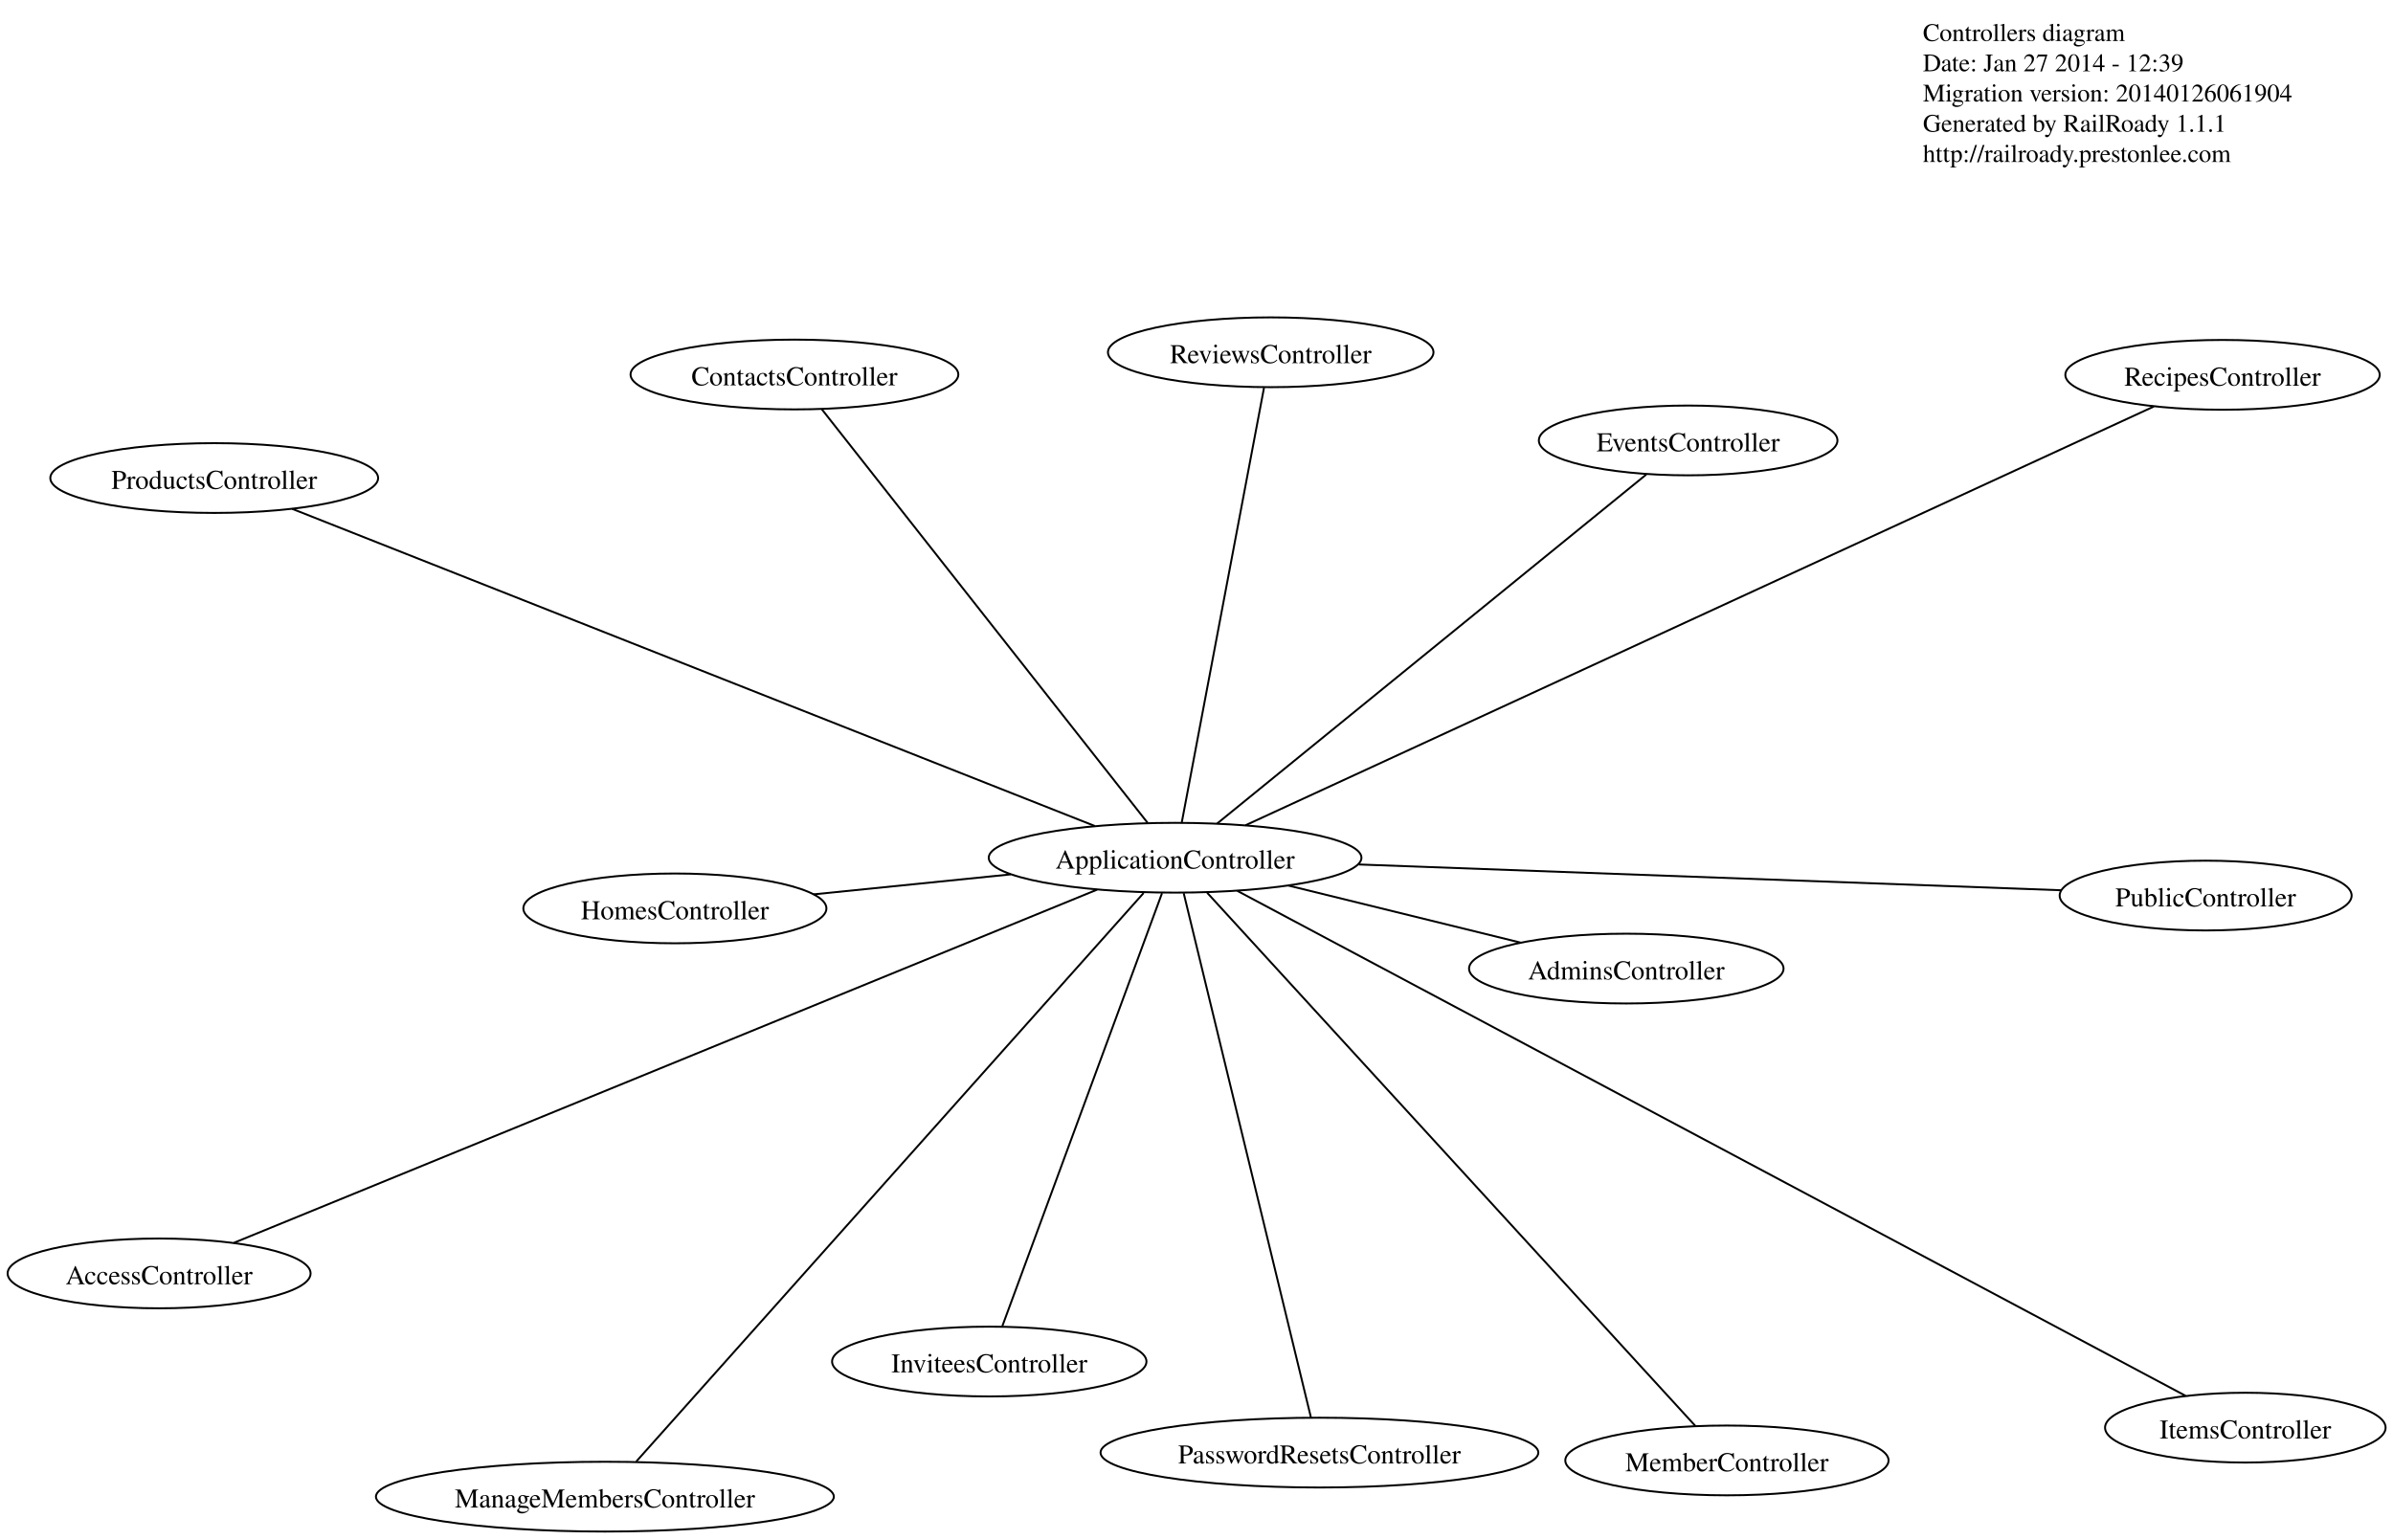
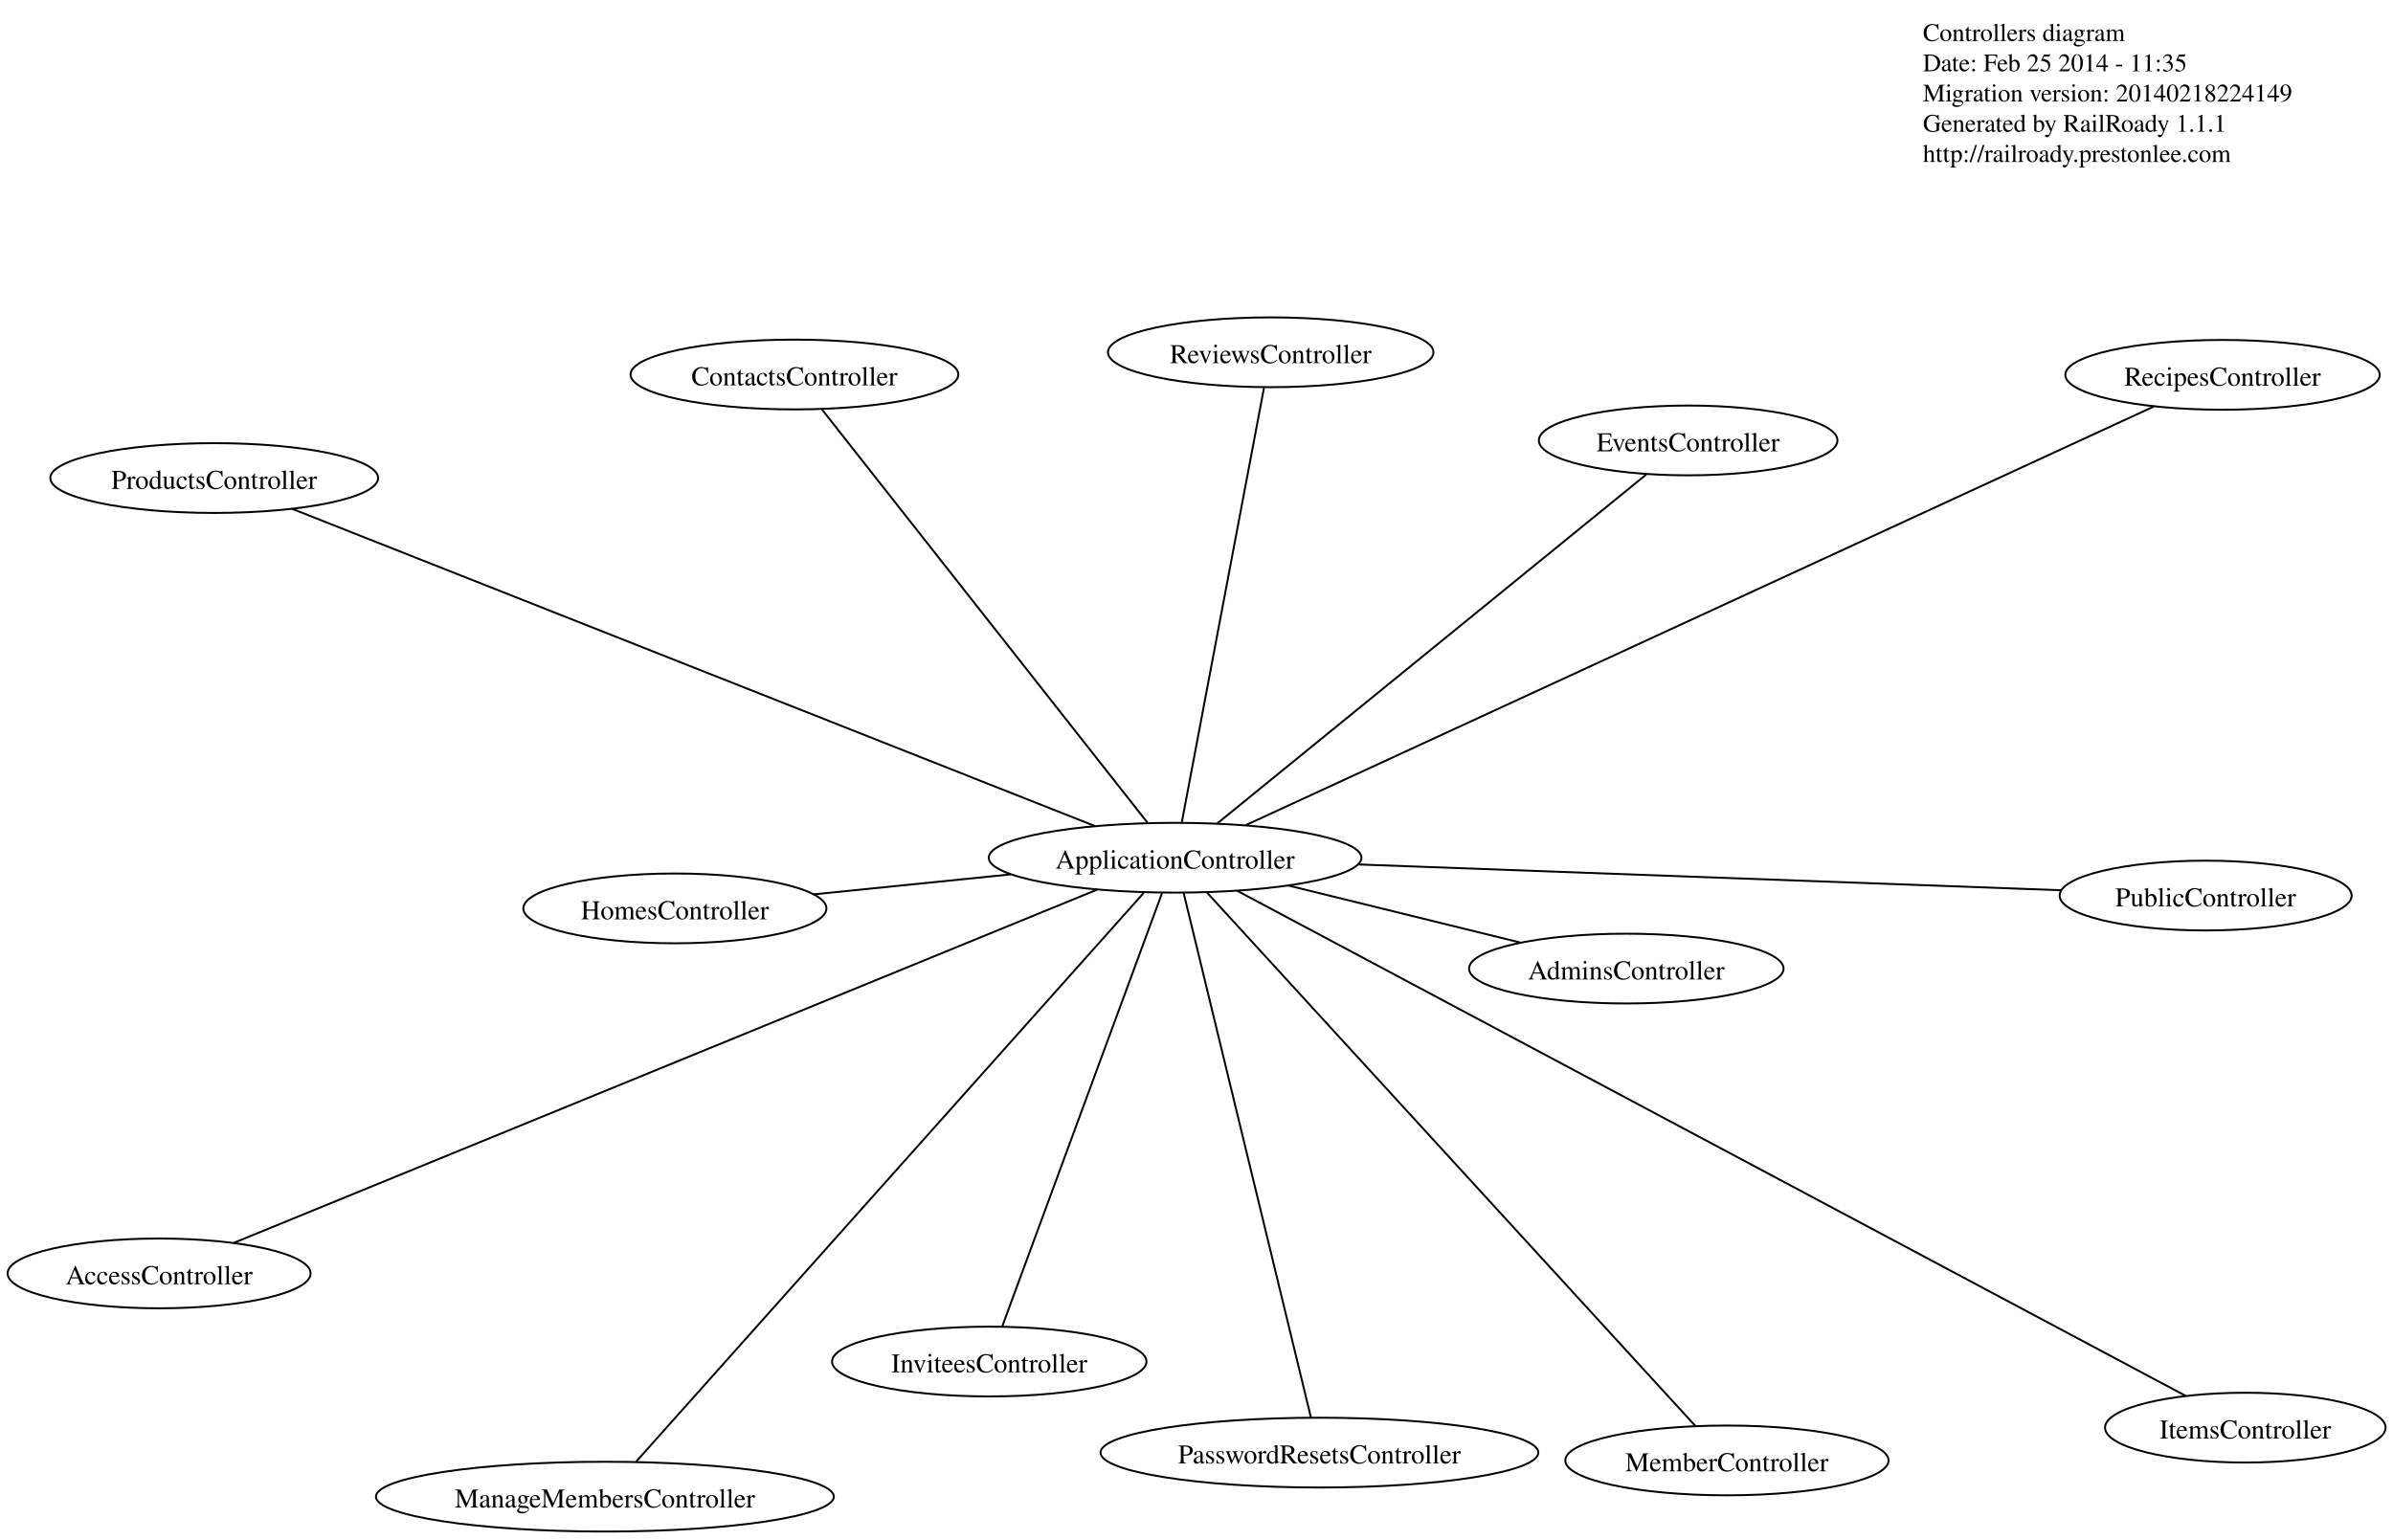
<svg xmlns="http://www.w3.org/2000/svg" width="1234pt" height="794pt" viewBox="0.00 0.00 1234.50 794.00">
  <g id="graph0" class="graph" transform="scale(1 1) rotate(0) translate(4 790)">
    <polygon fill="white" stroke="white" points="-4,5 -4,-790 1231.5,-790 1231.5,5 -4,5" />
    <g id="node1" class="node">
      <text text-anchor="start" x="988" y="-769" font-family="Times,serif" font-size="13.00">Controllers diagram</text>
-       <text text-anchor="start" x="988" y="-753.4" font-family="Times,serif" font-size="13.00">Date: Jan 27 2014 - 12:39</text>
-       <text text-anchor="start" x="988" y="-737.8" font-family="Times,serif" font-size="13.00">Migration version: 20140126061904</text>
+       <text text-anchor="start" x="988" y="-753.4" font-family="Times,serif" font-size="13.00">Date: Feb 25 2014 - 11:35</text>
+       <text text-anchor="start" x="988" y="-737.8" font-family="Times,serif" font-size="13.00">Migration version: 20140218224149</text>
      <text text-anchor="start" x="988" y="-722.2" font-family="Times,serif" font-size="13.00">Generated by RailRoady 1.1.1</text>
      <text text-anchor="start" x="988" y="-706.6" font-family="Times,serif" font-size="13.00">http://railroady.prestonlee.com</text>
    </g>
    <g id="node2" class="node">
      <ellipse fill="none" stroke="black" cx="78.079" cy="-133.176" rx="78.157" ry="18" />
      <text text-anchor="middle" x="78.079" y="-127.576" font-family="Times,serif" font-size="14.00">AccessController</text>
    </g>
    <g id="node3" class="node">
      <ellipse fill="none" stroke="black" cx="834.973" cy="-290.445" rx="81.127" ry="18" />
      <text text-anchor="middle" x="834.973" y="-284.845" font-family="Times,serif" font-size="14.00">AdminsController</text>
    </g>
    <g id="node4" class="node">
      <ellipse fill="none" stroke="black" cx="602.209" cy="-347.637" rx="96.145" ry="18" />
      <text text-anchor="middle" x="602.209" y="-342.037" font-family="Times,serif" font-size="14.00">ApplicationController</text>
    </g>
    <g id="edge1" class="edge">
      <path fill="none" stroke="black" d="M561.951,-331.165C463.79,-291 213.121,-188.432 116.69,-148.975" />
    </g>
    <g id="edge2" class="edge">
      <path fill="none" stroke="black" d="M660.645,-333.279C697.409,-324.246 744.53,-312.668 780.511,-303.827" />
    </g>
    <g id="node5" class="node">
      <ellipse fill="none" stroke="black" cx="405.838" cy="-596.941" rx="84.549" ry="18" />
      <text text-anchor="middle" x="405.838" y="-591.341" font-family="Times,serif" font-size="14.00">ContactsController</text>
    </g>
    <g id="edge3" class="edge">
      <path fill="none" stroke="black" d="M588.086,-365.567C551.854,-411.565 455.923,-533.355 419.832,-579.174" />
    </g>
    <g id="node6" class="node">
      <ellipse fill="none" stroke="black" cx="866.883" cy="-562.928" rx="77.026" ry="18" />
      <text text-anchor="middle" x="866.883" y="-557.328" font-family="Times,serif" font-size="14.00">EventsController</text>
    </g>
    <g id="edge4" class="edge">
      <path fill="none" stroke="black" d="M623.868,-365.255C673.623,-405.727 795.61,-504.954 845.295,-545.368" />
    </g>
    <g id="node7" class="node">
      <ellipse fill="none" stroke="black" cx="344.16" cy="-321.495" rx="78.176" ry="18" />
      <text text-anchor="middle" x="344.16" y="-315.895" font-family="Times,serif" font-size="14.00">HomesController</text>
    </g>
    <g id="edge5" class="edge">
      <path fill="none" stroke="black" d="M517.357,-339.041C484.452,-335.708 447.188,-331.933 415.677,-328.74" />
    </g>
    <g id="node8" class="node">
      <ellipse fill="none" stroke="black" cx="506.346" cy="-87.707" rx="81.099" ry="18" />
      <text text-anchor="middle" x="506.346" y="-82.107" font-family="Times,serif" font-size="14.00">InviteesController</text>
    </g>
    <g id="edge6" class="edge">
      <path fill="none" stroke="black" d="M595.468,-329.36C577.867,-281.634 530.672,-153.667 513.079,-105.964" />
    </g>
    <g id="node9" class="node">
      <ellipse fill="none" stroke="black" cx="1154.32" cy="-53.608" rx="72.37" ry="18" />
      <text text-anchor="middle" x="1154.32" y="-48.008" font-family="Times,serif" font-size="14.00">ItemsController</text>
    </g>
    <g id="edge7" class="edge">
      <path fill="none" stroke="black" d="M634.279,-330.558C732.32,-278.346 1027.22,-121.292 1123.53,-70.005" />
    </g>
    <g id="node10" class="node">
      <ellipse fill="none" stroke="black" cx="308.052" cy="-18" rx="118.11" ry="18" />
      <text text-anchor="middle" x="308.052" y="-12.4" font-family="Times,serif" font-size="14.00">ManageMembersController</text>
    </g>
    <g id="edge8" class="edge">
      <path fill="none" stroke="black" d="M585.975,-329.445C534.546,-271.813 375.595,-93.69 324.236,-36.136" />
    </g>
    <g id="node11" class="node">
      <ellipse fill="none" stroke="black" cx="886.889" cy="-36.689" rx="83.389" ry="18" />
      <text text-anchor="middle" x="886.889" y="-31.089" font-family="Times,serif" font-size="14.00">MemberController</text>
    </g>
    <g id="edge9" class="edge">
      <path fill="none" stroke="black" d="M618.745,-329.575C669.178,-274.488 820.644,-109.047 870.662,-54.413" />
    </g>
    <g id="node12" class="node">
      <ellipse fill="none" stroke="black" cx="676.678" cy="-40.728" rx="112.925" ry="18" />
      <text text-anchor="middle" x="676.678" y="-35.129" font-family="Times,serif" font-size="14.00">PasswordResetsController</text>
    </g>
    <g id="edge10" class="edge">
      <path fill="none" stroke="black" d="M606.644,-329.358C619.889,-274.771 659.051,-113.374 672.266,-58.912" />
    </g>
    <g id="node13" class="node">
      <ellipse fill="none" stroke="black" cx="106.509" cy="-543.527" rx="84.558" ry="18" />
      <text text-anchor="middle" x="106.509" y="-537.927" font-family="Times,serif" font-size="14.00">ProductsController</text>
    </g>
    <g id="edge11" class="edge">
      <path fill="none" stroke="black" d="M560.798,-364.002C467.025,-401.059 239.42,-491.003 146.76,-527.62" />
    </g>
    <g id="node14" class="node">
      <ellipse fill="none" stroke="black" cx="1133.85" cy="-328.118" rx="75.32" ry="18" />
      <text text-anchor="middle" x="1133.85" y="-322.518" font-family="Times,serif" font-size="14.00">PublicController</text>
    </g>
    <g id="edge12" class="edge">
      <path fill="none" stroke="black" d="M696.949,-344.159C800.537,-340.356 964.393,-334.339 1059.25,-330.857" />
    </g>
    <g id="node15" class="node">
      <ellipse fill="none" stroke="black" cx="1142.56" cy="-596.772" rx="81.099" ry="18" />
      <text text-anchor="middle" x="1142.56" y="-591.172" font-family="Times,serif" font-size="14.00">RecipesController</text>
    </g>
    <g id="edge13" class="edge">
      <path fill="none" stroke="black" d="M638.502,-364.371C737.175,-409.865 1009.48,-535.413 1107.13,-580.437" />
    </g>
    <g id="node16" class="node">
      <ellipse fill="none" stroke="black" cx="651.539" cy="-608.412" rx="83.974" ry="18" />
      <text text-anchor="middle" x="651.539" y="-602.812" font-family="Times,serif" font-size="14.00">ReviewsController</text>
    </g>
    <g id="edge14" class="edge">
      <path fill="none" stroke="black" d="M605.678,-365.974C614.735,-413.855 639.021,-542.237 648.074,-590.095" />
    </g>
  </g>
</svg>
